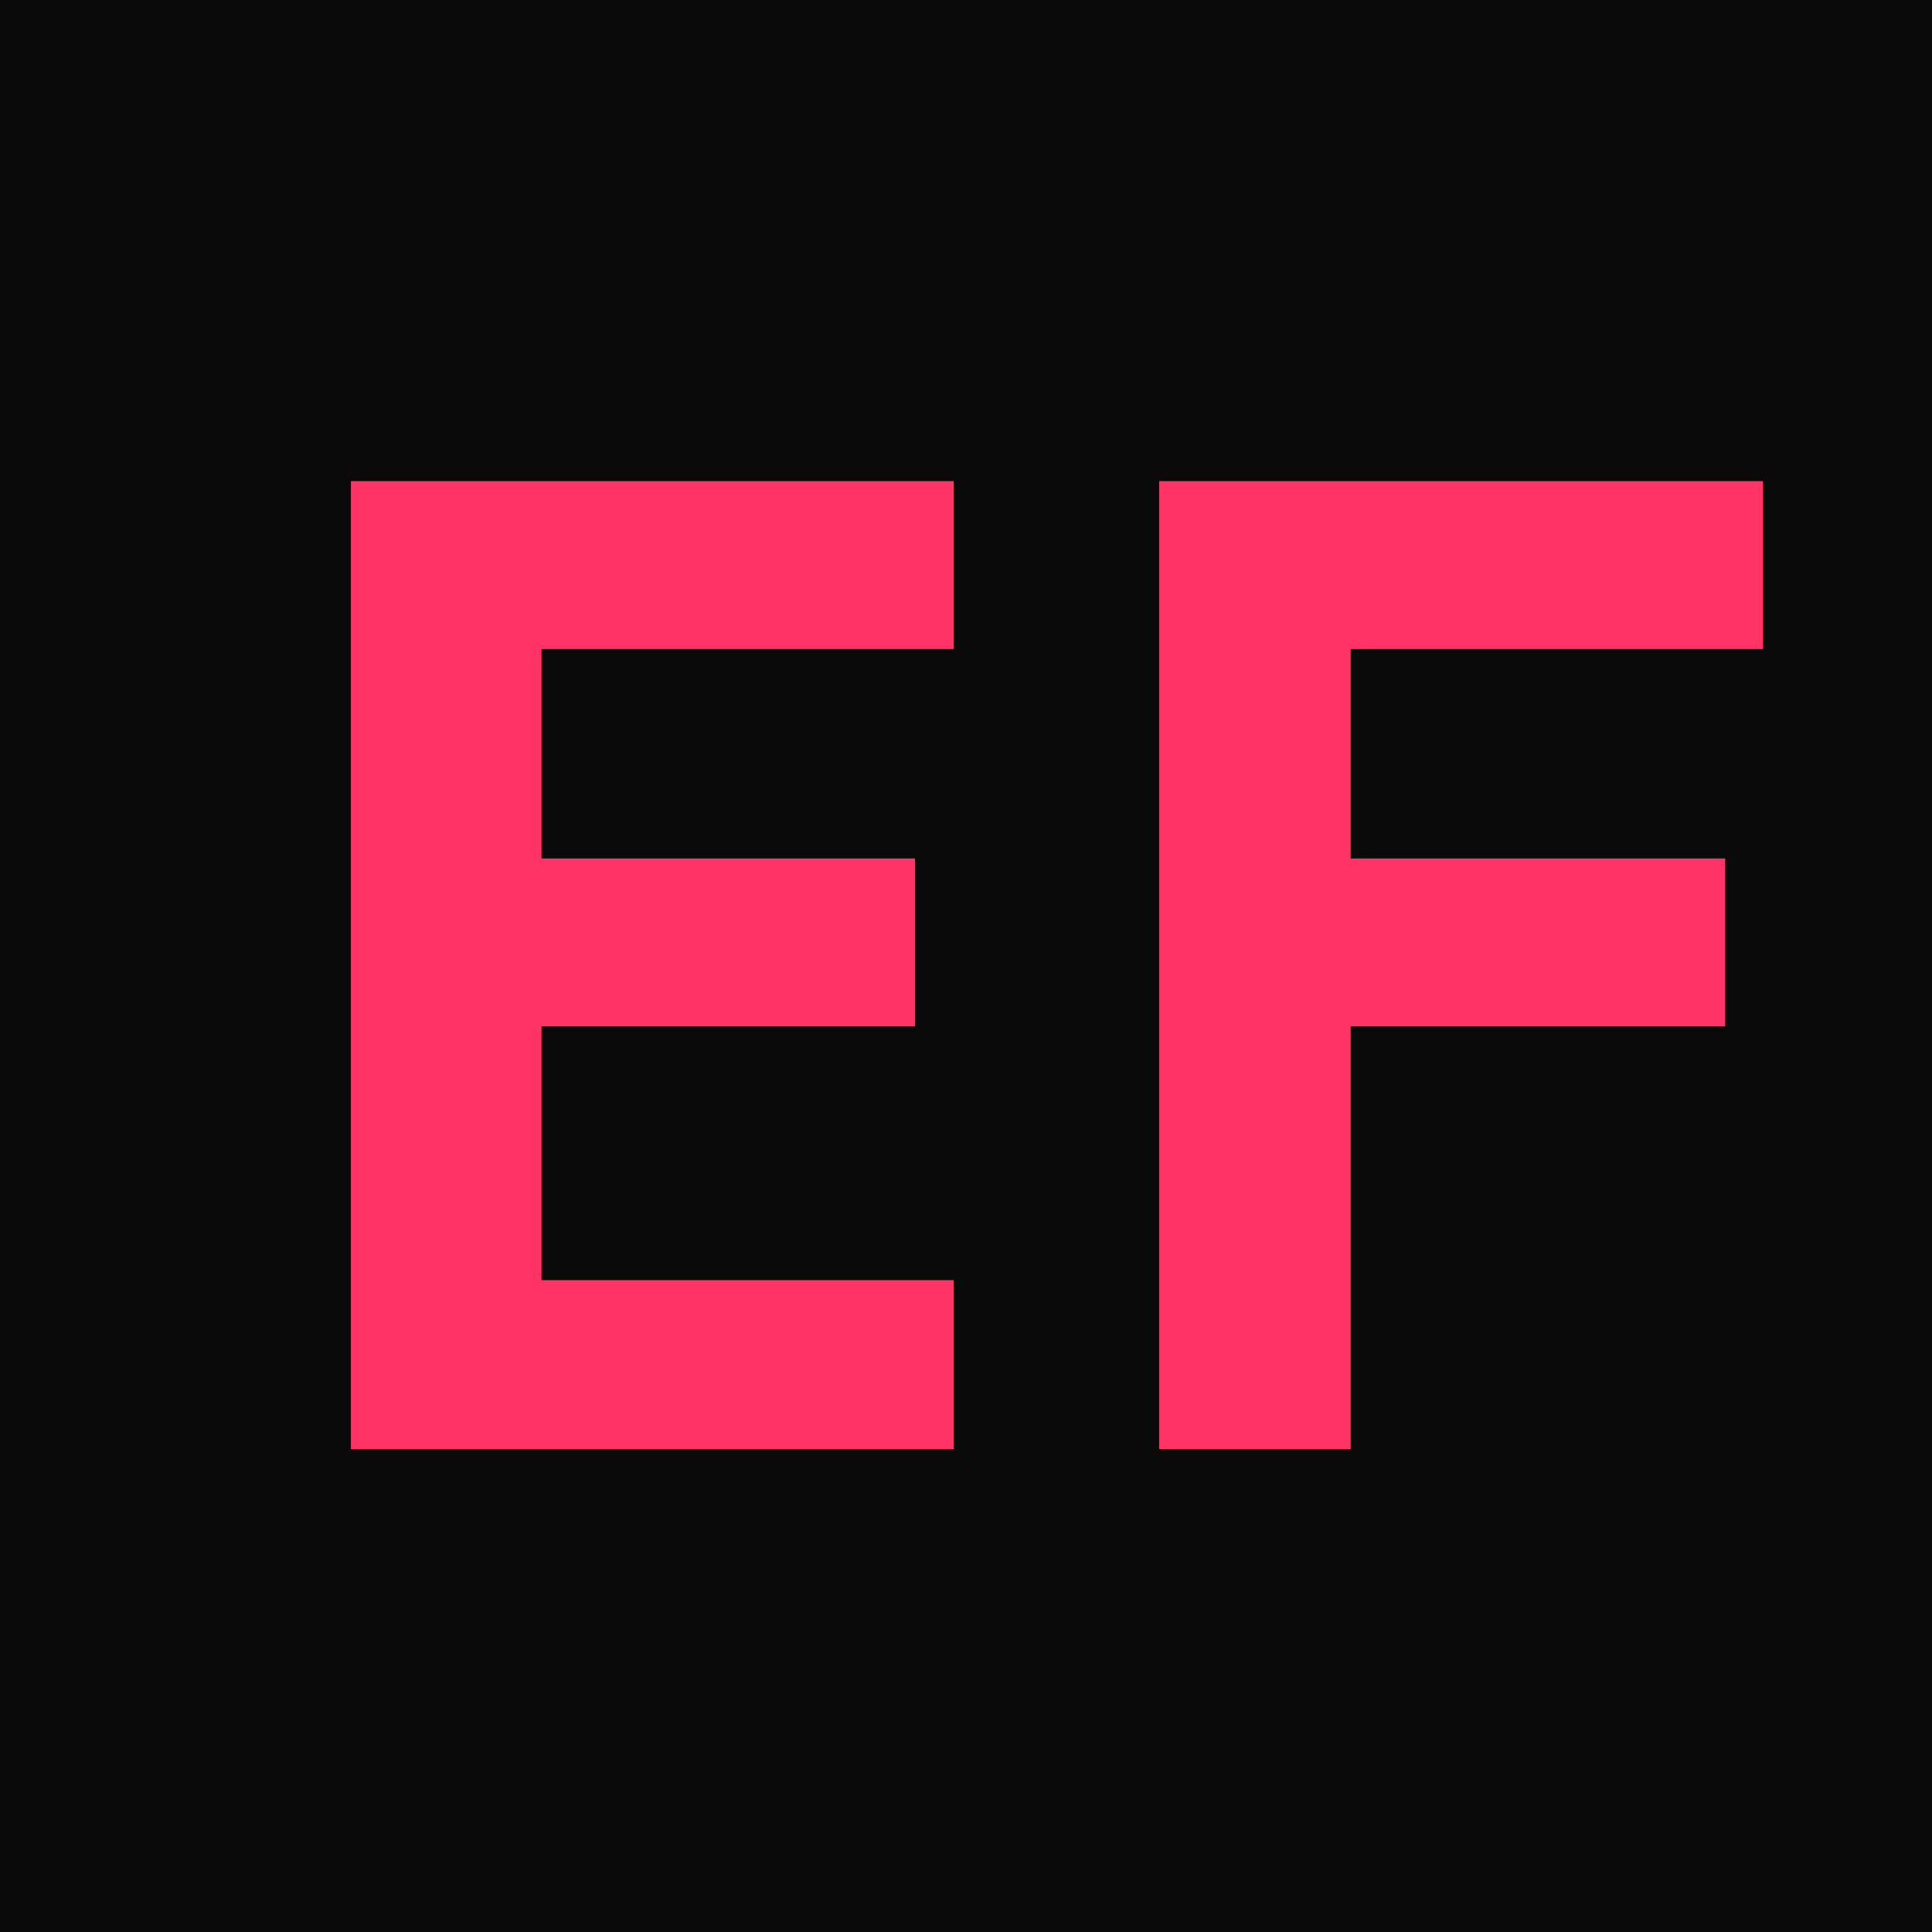
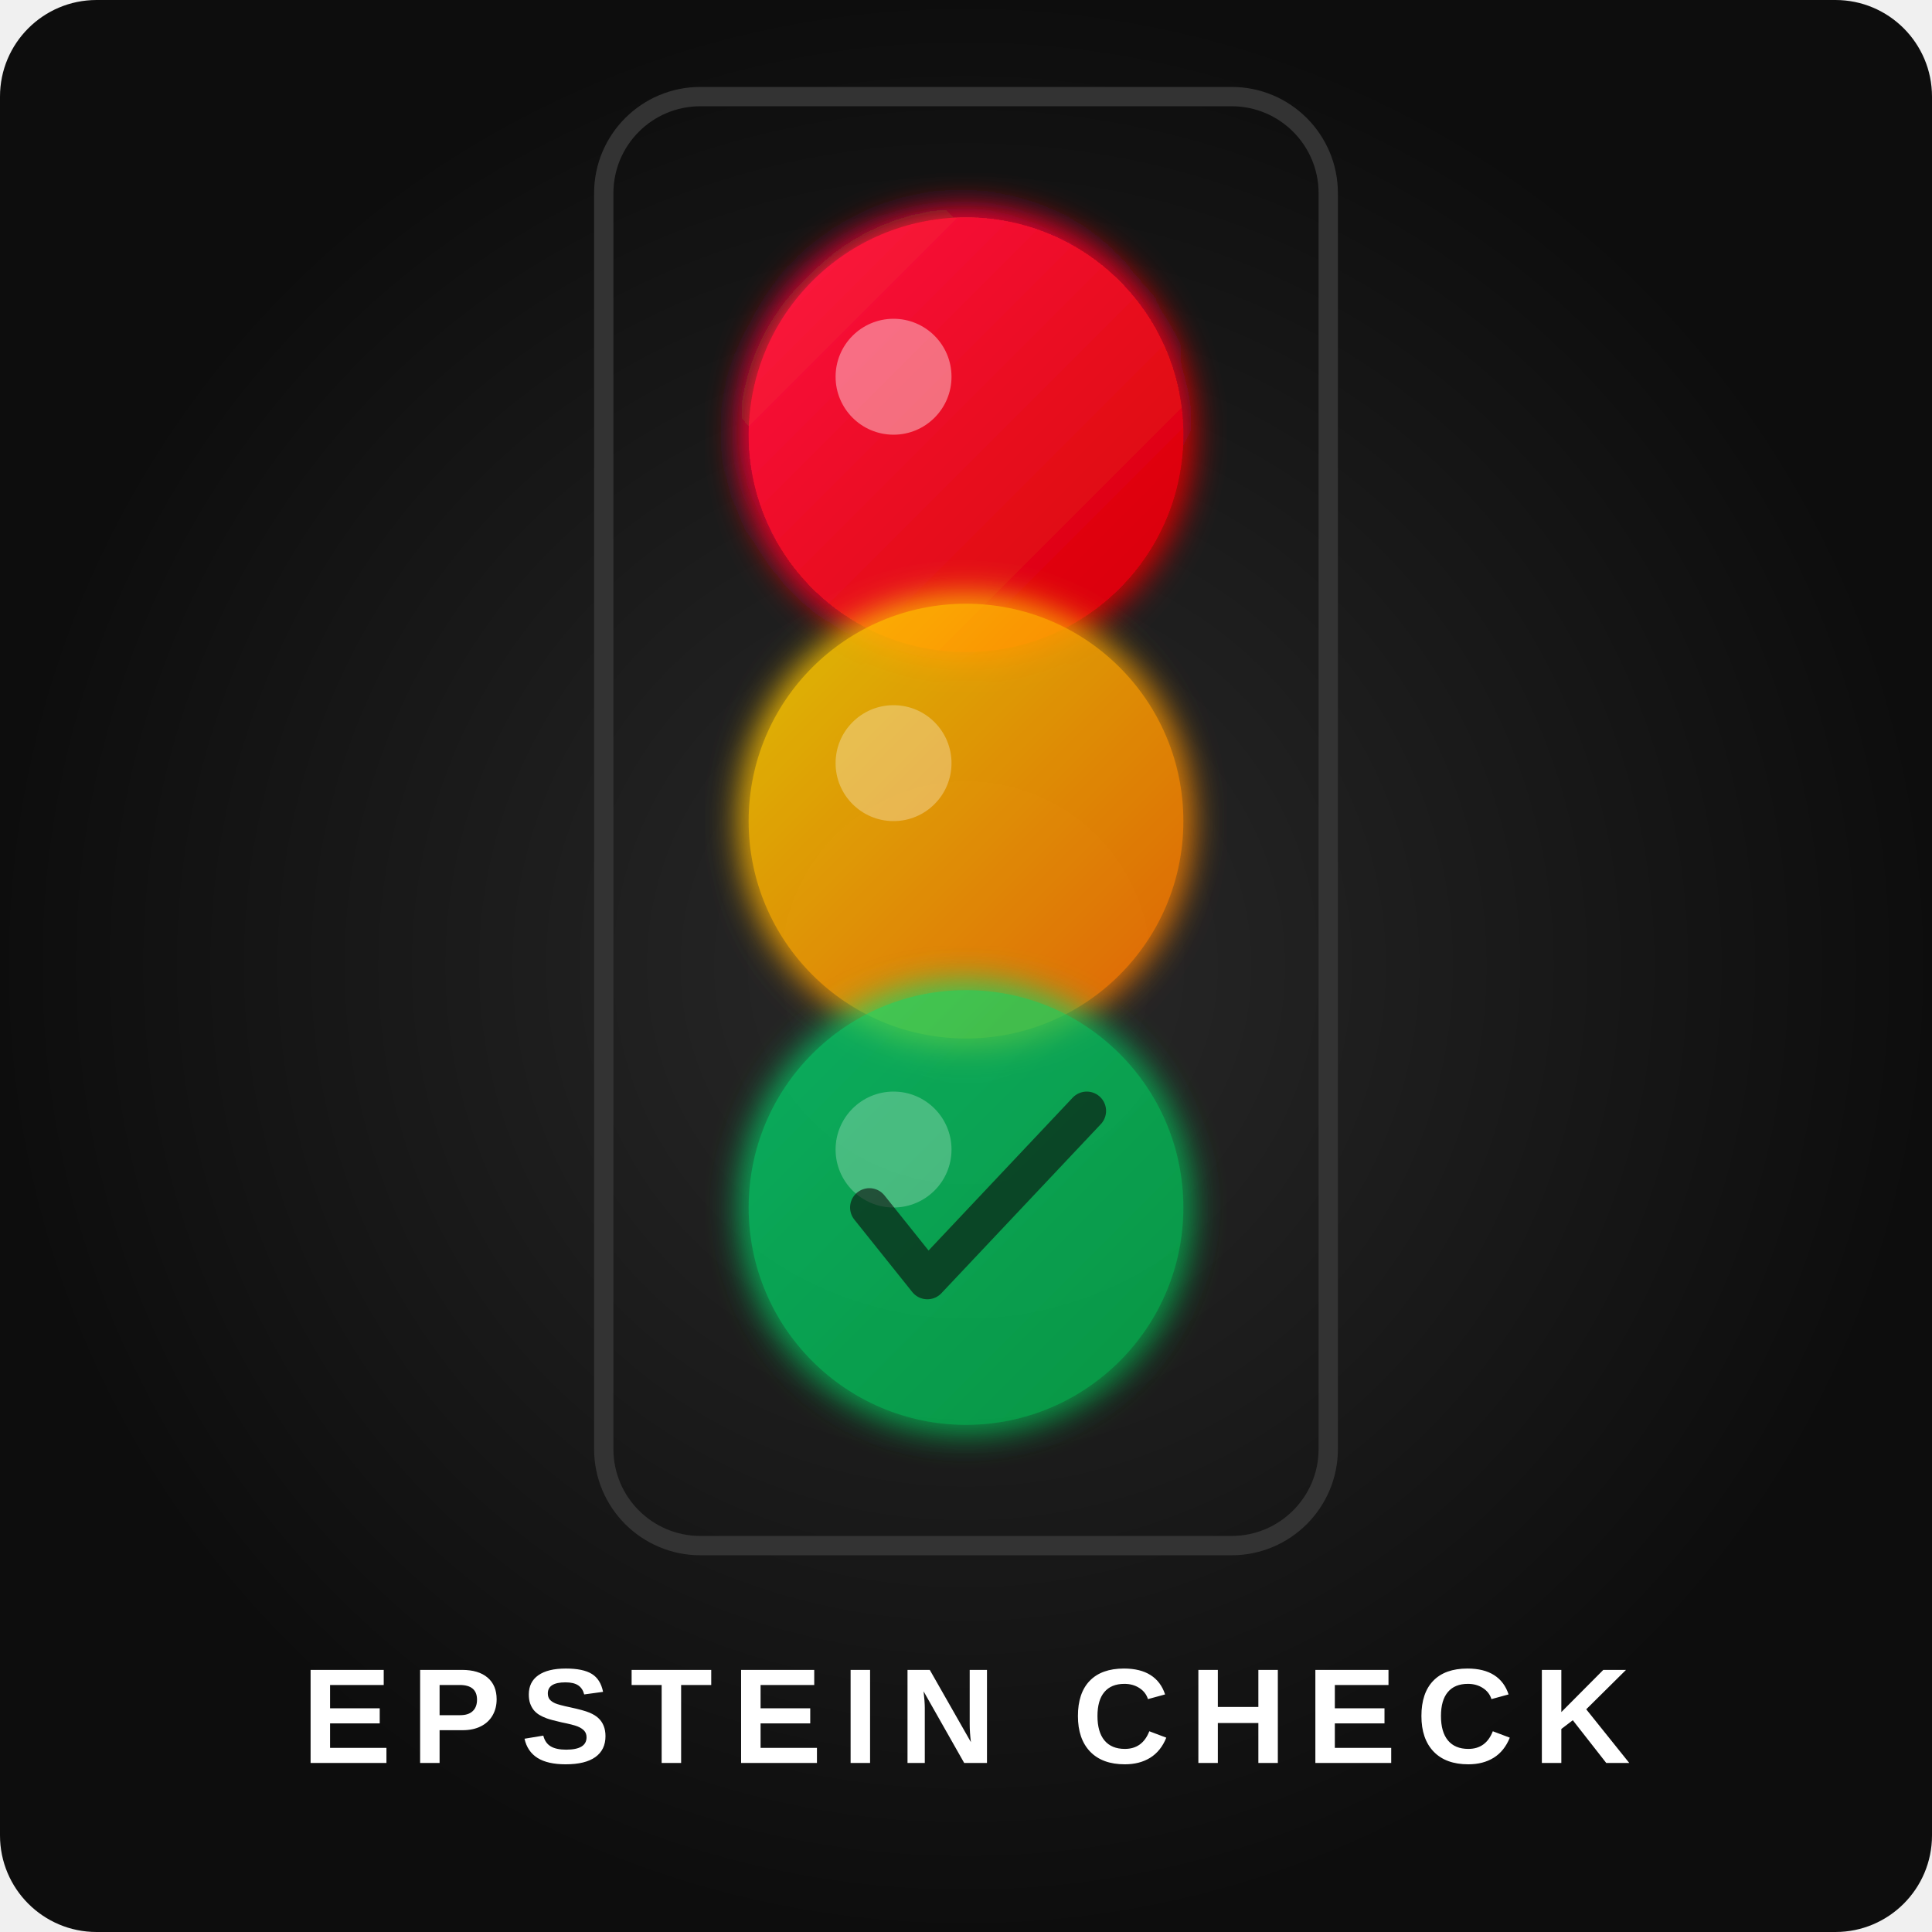
- <svg xmlns="http://www.w3.org/2000/svg" viewBox="0 0 32 32">
-   <rect width="32" height="32" fill="#0a0a0a" />
-   <text x="4" y="24" font-family="monospace" font-weight="bold" font-size="22" fill="#ff3366">EF</text>
+ <svg xmlns="http://www.w3.org/2000/svg" viewBox="0 0 400 400" width="400" height="400">
+   <defs>
+     <linearGradient id="redGrad" x1="0%" y1="0%" x2="100%" y2="100%">
+       <stop offset="0%" style="stop-color:#ff1744;stop-opacity:1" />
+       <stop offset="100%" style="stop-color:#d50000;stop-opacity:1" />
+     </linearGradient>
+     <linearGradient id="yellowGrad" x1="0%" y1="0%" x2="100%" y2="100%">
+       <stop offset="0%" style="stop-color:#ffd600;stop-opacity:1" />
+       <stop offset="100%" style="stop-color:#ff6d00;stop-opacity:1" />
+     </linearGradient>
+     <linearGradient id="greenGrad" x1="0%" y1="0%" x2="100%" y2="100%">
+       <stop offset="0%" style="stop-color:#00e676;stop-opacity:1" />
+       <stop offset="100%" style="stop-color:#00c853;stop-opacity:1" />
+     </linearGradient>
+     <radialGradient id="bgGrad">
+       <stop offset="0%" style="stop-color:#2a2a2a;stop-opacity:1" />
+       <stop offset="100%" style="stop-color:#0d0d0d;stop-opacity:1" />
+     </radialGradient>
+     <filter id="neon">
+       <feGaussianBlur stdDeviation="4" result="coloredBlur" />
+       <feMerge>
+         <feMergeNode in="coloredBlur" />
+         <feMergeNode in="coloredBlur" />
+         <feMergeNode in="SourceGraphic" />
+       </feMerge>
+     </filter>
+   </defs>
+   <rect width="400" height="400" fill="url(#bgGrad)" rx="20" />
+   <g transform="translate(200, 170)">
+     <rect x="-75" y="-150" width="150" height="300" fill="none" stroke="#333" stroke-width="4" rx="20" />
+     <circle cx="0" cy="-80" r="45" fill="url(#redGrad)" filter="url(#neon)" opacity="1" />
+     <circle cx="0" cy="0" r="45" fill="url(#yellowGrad)" filter="url(#neon)" opacity="0.85" />
+     <circle cx="0" cy="80" r="45" fill="url(#greenGrad)" filter="url(#neon)" opacity="0.7" />
+     <circle cx="-15" cy="-92" r="12" fill="white" opacity="0.4" />
+     <circle cx="-15" cy="-12" r="12" fill="white" opacity="0.3" />
+     <circle cx="-15" cy="68" r="12" fill="white" opacity="0.25" />
+     <path d="M -20 80 L -8 95 L 25 60" fill="none" stroke="#0a0a0a" stroke-width="8" stroke-linecap="round" stroke-linejoin="round" opacity="0.6" />
+   </g>
+   <text x="200" y="365" font-family="'Helvetica Neue', Arial, sans-serif" font-size="28" font-weight="900" fill="#ffffff" text-anchor="middle" letter-spacing="4">
+         EPSTEIN CHECK
+     </text>
</svg>
